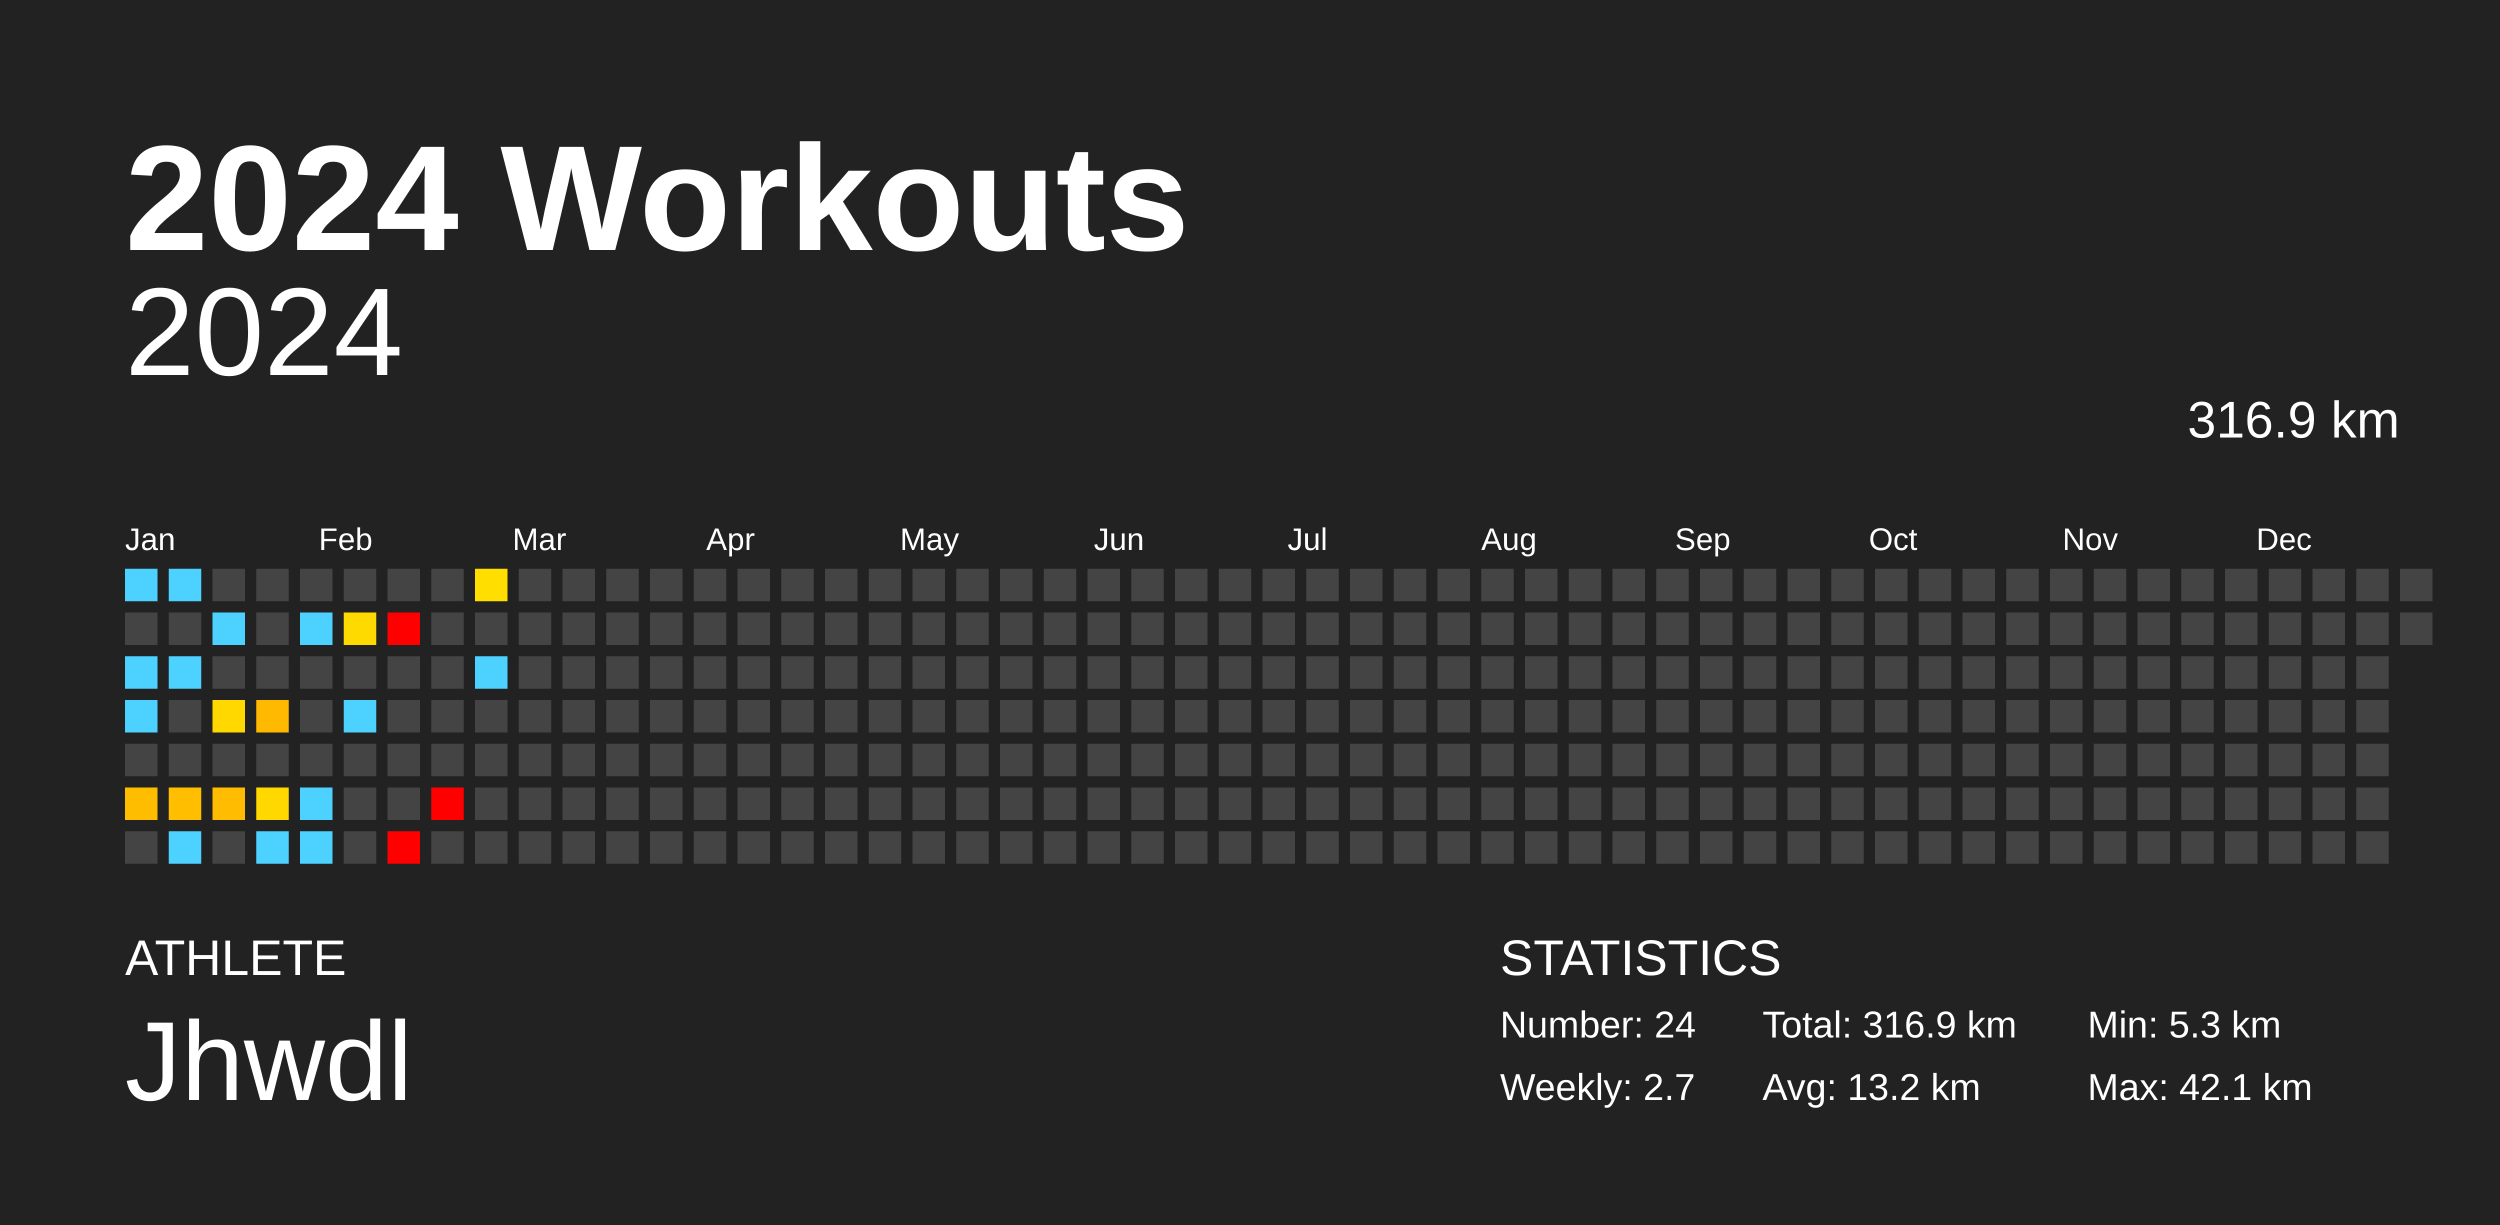
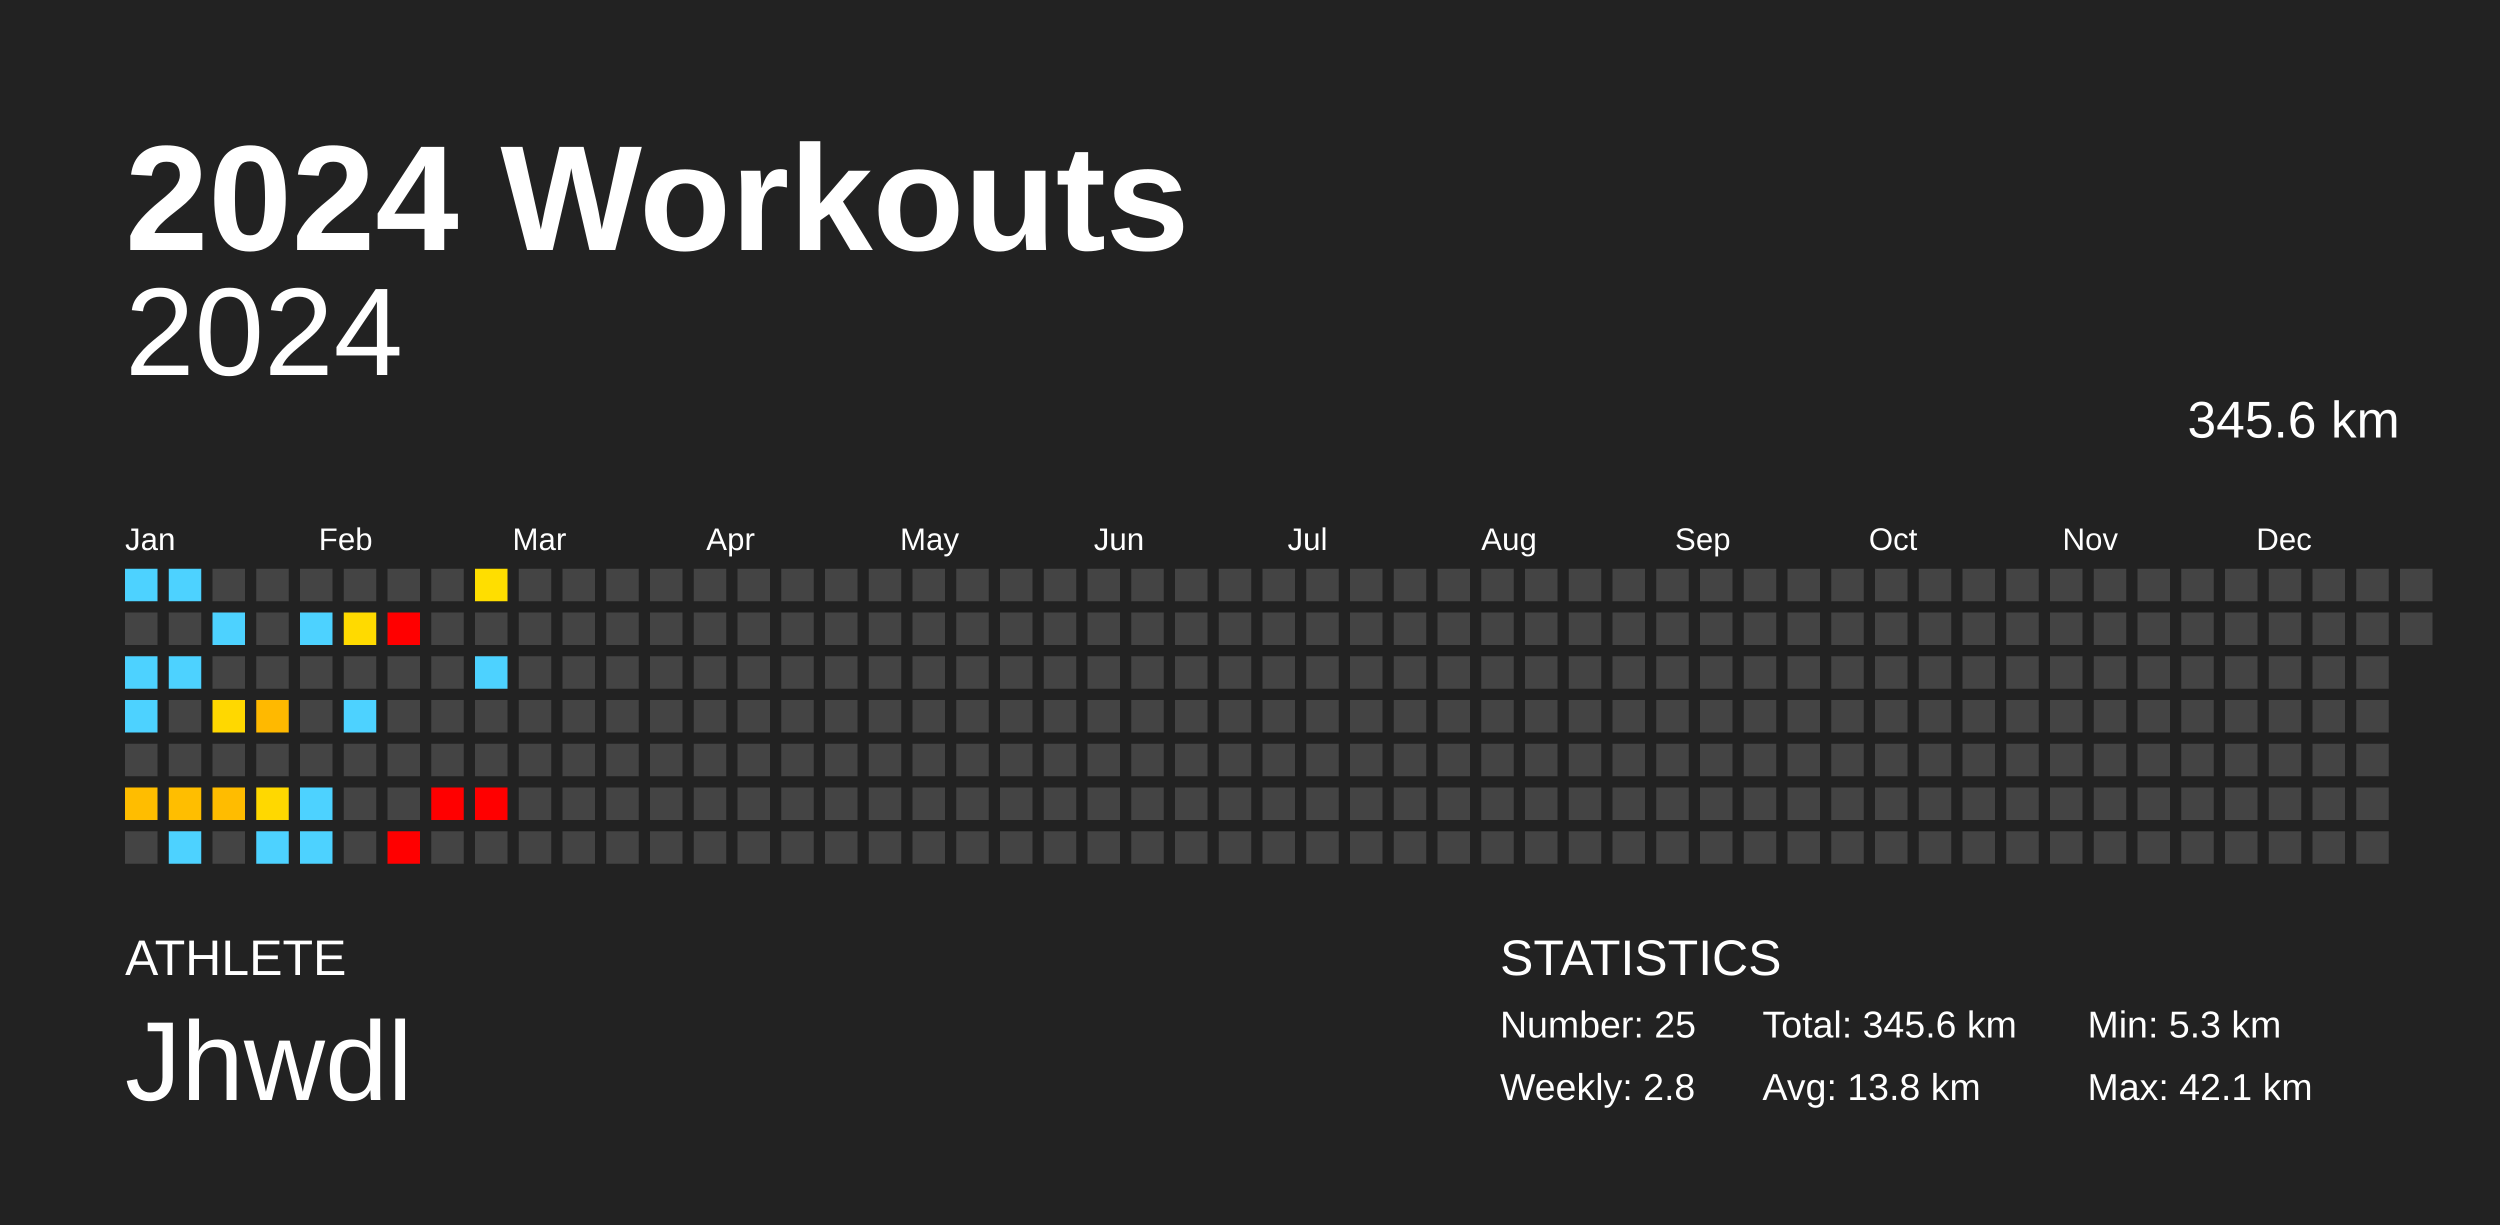
<svg xmlns="http://www.w3.org/2000/svg" baseProfile="full" height="98mm" version="1.1" viewBox="0,0,200,98" width="200mm">
  <defs />
  <rect fill="#222222" height="98" width="200" x="0" y="0" />
  <text fill="#FFFFFF" style="font-size:12px; font-family:Arial; font-weight:bold;" x="10" y="20">2024 Workouts</text>
  <text fill="#FFFFFF" style="font-size:4px; font-family:Arial" x="10" y="78">ATHLETE</text>
  <text fill="#FFFFFF" style="font-size:9px; font-family:Arial" x="10" y="88">Jhwdl</text>
  <text fill="#FFFFFF" style="font-size:4px; font-family:Arial" x="120" y="78">STATISTICS</text>
-   <text fill="#FFFFFF" style="font-size:3px; font-family:Arial" x="120" y="83">Number: 24</text>
-   <text fill="#FFFFFF" style="font-size:3px; font-family:Arial" x="120" y="88">Weekly: 2.7</text>
-   <text fill="#FFFFFF" style="font-size:3px; font-family:Arial" x="141" y="83">Total: 316.9 km</text>
-   <text fill="#FFFFFF" style="font-size:3px; font-family:Arial" x="141" y="88">Avg: 13.2 km</text>
+   <text fill="#FFFFFF" style="font-size:3px; font-family:Arial" x="120" y="83">Number: 25</text>
+   <text fill="#FFFFFF" style="font-size:3px; font-family:Arial" x="120" y="88">Weekly: 2.8</text>
+   <text fill="#FFFFFF" style="font-size:3px; font-family:Arial" x="141" y="83">Total: 345.6 km</text>
+   <text fill="#FFFFFF" style="font-size:3px; font-family:Arial" x="141" y="88">Avg: 13.8 km</text>
  <text fill="#FFFFFF" style="font-size:3px; font-family:Arial" x="167" y="83">Min: 5.3 km</text>
  <text fill="#FFFFFF" style="font-size:3px; font-family:Arial" x="167" y="88">Max: 42.1 km</text>
  <text alignment-baseline="hanging" fill="#FFFFFF" style="font-size:10.0px; font-family:Arial;" x="10" y="30">2024</text>
-   <text alignment-baseline="hanging" fill="#FFFFFF" style="font-size:4.125px; font-family:Arial;" x="175" y="35">316.9 km</text>
+   <text alignment-baseline="hanging" fill="#FFFFFF" style="font-size:4.125px; font-family:Arial;" x="175" y="35">345.6 km</text>
  <text fill="#FFFFFF" style="font-size:2.5px; font-family:Arial" x="10.0" y="44">Jan</text>
  <text fill="#FFFFFF" style="font-size:2.5px; font-family:Arial" x="25.5" y="44">Feb</text>
  <text fill="#FFFFFF" style="font-size:2.5px; font-family:Arial" x="41.0" y="44">Mar</text>
  <text fill="#FFFFFF" style="font-size:2.5px; font-family:Arial" x="56.5" y="44">Apr</text>
  <text fill="#FFFFFF" style="font-size:2.5px; font-family:Arial" x="72.0" y="44">May</text>
  <text fill="#FFFFFF" style="font-size:2.5px; font-family:Arial" x="87.5" y="44">Jun</text>
  <text fill="#FFFFFF" style="font-size:2.5px; font-family:Arial" x="103.0" y="44">Jul</text>
  <text fill="#FFFFFF" style="font-size:2.5px; font-family:Arial" x="118.5" y="44">Aug</text>
  <text fill="#FFFFFF" style="font-size:2.5px; font-family:Arial" x="134.0" y="44">Sep</text>
  <text fill="#FFFFFF" style="font-size:2.5px; font-family:Arial" x="149.5" y="44">Oct</text>
  <text fill="#FFFFFF" style="font-size:2.5px; font-family:Arial" x="165.0" y="44">Nov</text>
  <text fill="#FFFFFF" style="font-size:2.5px; font-family:Arial" x="180.5" y="44">Dec</text>
  <rect fill="#4dd2ff" height="2.6" width="2.6" x="10.0" y="45.5" />
  <rect fill="#444444" height="2.6" width="2.6" x="10.0" y="49.0" />
  <rect fill="#4dd2ff" height="2.6" width="2.6" x="10.0" y="52.5" />
  <rect fill="#4dd2ff" height="2.6" width="2.6" x="10.0" y="56.0" />
  <rect fill="#444444" height="2.6" width="2.6" x="10.0" y="59.5" />
  <rect fill="#ffbd00" height="2.6" width="2.6" x="10.0" y="63.0" />
  <rect fill="#444444" height="2.6" width="2.6" x="10.0" y="66.5" />
  <rect fill="#4dd2ff" height="2.6" width="2.6" x="13.5" y="45.5" />
  <rect fill="#444444" height="2.6" width="2.6" x="13.5" y="49.0" />
  <rect fill="#4dd2ff" height="2.6" width="2.6" x="13.5" y="52.5" />
  <rect fill="#444444" height="2.6" width="2.6" x="13.5" y="56.0" />
  <rect fill="#444444" height="2.6" width="2.6" x="13.5" y="59.5" />
  <rect fill="#ffbe00" height="2.6" width="2.6" x="13.5" y="63.0" />
  <rect fill="#4dd2ff" height="2.6" width="2.6" x="13.5" y="66.5" />
  <rect fill="#444444" height="2.6" width="2.6" x="17.0" y="45.5" />
  <rect fill="#4dd2ff" height="2.6" width="2.6" x="17.0" y="49.0" />
  <rect fill="#444444" height="2.6" width="2.6" x="17.0" y="52.5" />
  <rect fill="#ffd800" height="2.6" width="2.6" x="17.0" y="56.0" />
  <rect fill="#444444" height="2.6" width="2.6" x="17.0" y="59.5" />
  <rect fill="#ffbc00" height="2.6" width="2.6" x="17.0" y="63.0" />
  <rect fill="#444444" height="2.6" width="2.6" x="17.0" y="66.5" />
  <rect fill="#444444" height="2.6" width="2.6" x="20.5" y="45.5" />
  <rect fill="#444444" height="2.6" width="2.6" x="20.5" y="49.0" />
  <rect fill="#444444" height="2.6" width="2.6" x="20.5" y="52.5" />
  <rect fill="#ffb900" height="2.6" width="2.6" x="20.5" y="56.0" />
  <rect fill="#444444" height="2.6" width="2.6" x="20.5" y="59.5" />
  <rect fill="#ffd800" height="2.6" width="2.6" x="20.5" y="63.0" />
  <rect fill="#4dd2ff" height="2.6" width="2.6" x="20.5" y="66.5" />
  <rect fill="#444444" height="2.6" width="2.6" x="24.0" y="45.5" />
  <rect fill="#4dd2ff" height="2.6" width="2.6" x="24.0" y="49.0" />
  <rect fill="#444444" height="2.6" width="2.6" x="24.0" y="52.5" />
  <rect fill="#444444" height="2.6" width="2.6" x="24.0" y="56.0" />
  <rect fill="#444444" height="2.6" width="2.6" x="24.0" y="59.5" />
  <rect fill="#4dd2ff" height="2.6" width="2.6" x="24.0" y="63.0" />
  <rect fill="#4dd2ff" height="2.6" width="2.6" x="24.0" y="66.5" />
  <rect fill="#444444" height="2.6" width="2.6" x="27.5" y="45.5" />
  <rect fill="#ffda00" height="2.6" width="2.6" x="27.5" y="49.0" />
  <rect fill="#444444" height="2.6" width="2.6" x="27.5" y="52.5" />
  <rect fill="#4dd2ff" height="2.6" width="2.6" x="27.5" y="56.0" />
  <rect fill="#444444" height="2.6" width="2.6" x="27.5" y="59.5" />
  <rect fill="#444444" height="2.6" width="2.6" x="27.5" y="63.0" />
  <rect fill="#444444" height="2.6" width="2.6" x="27.5" y="66.5" />
  <rect fill="#444444" height="2.6" width="2.6" x="31.0" y="45.5" />
  <rect fill="red" height="2.6" width="2.6" x="31.0" y="49.0" />
  <rect fill="#444444" height="2.6" width="2.6" x="31.0" y="52.5" />
  <rect fill="#444444" height="2.6" width="2.6" x="31.0" y="56.0" />
  <rect fill="#444444" height="2.6" width="2.6" x="31.0" y="59.5" />
  <rect fill="#444444" height="2.6" width="2.6" x="31.0" y="63.0" />
  <rect fill="red" height="2.6" width="2.6" x="31.0" y="66.5" />
  <rect fill="#444444" height="2.6" width="2.6" x="34.5" y="45.5" />
  <rect fill="#444444" height="2.6" width="2.6" x="34.5" y="49.0" />
  <rect fill="#444444" height="2.6" width="2.6" x="34.5" y="52.5" />
  <rect fill="#444444" height="2.6" width="2.6" x="34.5" y="56.0" />
  <rect fill="#444444" height="2.6" width="2.6" x="34.5" y="59.5" />
  <rect fill="red" height="2.6" width="2.6" x="34.5" y="63.0" />
  <rect fill="#444444" height="2.6" width="2.6" x="34.5" y="66.5" />
  <rect fill="#ffde00" height="2.6" width="2.6" x="38.0" y="45.5" />
  <rect fill="#444444" height="2.6" width="2.6" x="38.0" y="49.0" />
  <rect fill="#4dd2ff" height="2.6" width="2.6" x="38.0" y="52.5" />
  <rect fill="#444444" height="2.6" width="2.6" x="38.0" y="56.0" />
  <rect fill="#444444" height="2.6" width="2.6" x="38.0" y="59.5" />
-   <rect fill="#444444" height="2.6" width="2.6" x="38.0" y="63.0" />
+   <rect fill="red" height="2.6" width="2.6" x="38.0" y="63.0" />
  <rect fill="#444444" height="2.6" width="2.6" x="38.0" y="66.5" />
  <rect fill="#444444" height="2.6" width="2.6" x="41.5" y="45.5" />
  <rect fill="#444444" height="2.6" width="2.6" x="41.5" y="49.0" />
  <rect fill="#444444" height="2.6" width="2.6" x="41.5" y="52.5" />
  <rect fill="#444444" height="2.6" width="2.6" x="41.5" y="56.0" />
  <rect fill="#444444" height="2.6" width="2.6" x="41.5" y="59.5" />
  <rect fill="#444444" height="2.6" width="2.6" x="41.5" y="63.0" />
  <rect fill="#444444" height="2.6" width="2.6" x="41.5" y="66.5" />
  <rect fill="#444444" height="2.6" width="2.6" x="45.0" y="45.5" />
  <rect fill="#444444" height="2.6" width="2.6" x="45.0" y="49.0" />
  <rect fill="#444444" height="2.6" width="2.6" x="45.0" y="52.5" />
  <rect fill="#444444" height="2.6" width="2.6" x="45.0" y="56.0" />
  <rect fill="#444444" height="2.6" width="2.6" x="45.0" y="59.5" />
  <rect fill="#444444" height="2.6" width="2.6" x="45.0" y="63.0" />
  <rect fill="#444444" height="2.6" width="2.6" x="45.0" y="66.5" />
  <rect fill="#444444" height="2.6" width="2.6" x="48.5" y="45.5" />
  <rect fill="#444444" height="2.6" width="2.6" x="48.5" y="49.0" />
  <rect fill="#444444" height="2.6" width="2.6" x="48.5" y="52.5" />
  <rect fill="#444444" height="2.6" width="2.6" x="48.5" y="56.0" />
  <rect fill="#444444" height="2.6" width="2.6" x="48.5" y="59.5" />
  <rect fill="#444444" height="2.6" width="2.6" x="48.5" y="63.0" />
  <rect fill="#444444" height="2.6" width="2.6" x="48.5" y="66.5" />
  <rect fill="#444444" height="2.6" width="2.6" x="52.0" y="45.5" />
  <rect fill="#444444" height="2.6" width="2.6" x="52.0" y="49.0" />
  <rect fill="#444444" height="2.6" width="2.6" x="52.0" y="52.5" />
  <rect fill="#444444" height="2.6" width="2.6" x="52.0" y="56.0" />
  <rect fill="#444444" height="2.6" width="2.6" x="52.0" y="59.5" />
  <rect fill="#444444" height="2.6" width="2.6" x="52.0" y="63.0" />
  <rect fill="#444444" height="2.6" width="2.6" x="52.0" y="66.5" />
  <rect fill="#444444" height="2.6" width="2.6" x="55.5" y="45.5" />
  <rect fill="#444444" height="2.6" width="2.6" x="55.5" y="49.0" />
  <rect fill="#444444" height="2.6" width="2.6" x="55.5" y="52.5" />
  <rect fill="#444444" height="2.6" width="2.6" x="55.5" y="56.0" />
  <rect fill="#444444" height="2.6" width="2.6" x="55.5" y="59.5" />
  <rect fill="#444444" height="2.6" width="2.6" x="55.5" y="63.0" />
  <rect fill="#444444" height="2.6" width="2.6" x="55.5" y="66.5" />
  <rect fill="#444444" height="2.6" width="2.6" x="59.0" y="45.5" />
  <rect fill="#444444" height="2.6" width="2.6" x="59.0" y="49.0" />
  <rect fill="#444444" height="2.6" width="2.6" x="59.0" y="52.5" />
  <rect fill="#444444" height="2.6" width="2.6" x="59.0" y="56.0" />
  <rect fill="#444444" height="2.6" width="2.6" x="59.0" y="59.5" />
  <rect fill="#444444" height="2.6" width="2.6" x="59.0" y="63.0" />
  <rect fill="#444444" height="2.6" width="2.6" x="59.0" y="66.5" />
  <rect fill="#444444" height="2.6" width="2.6" x="62.5" y="45.5" />
  <rect fill="#444444" height="2.6" width="2.6" x="62.5" y="49.0" />
  <rect fill="#444444" height="2.6" width="2.6" x="62.5" y="52.5" />
  <rect fill="#444444" height="2.6" width="2.6" x="62.5" y="56.0" />
  <rect fill="#444444" height="2.6" width="2.6" x="62.5" y="59.5" />
  <rect fill="#444444" height="2.6" width="2.6" x="62.5" y="63.0" />
  <rect fill="#444444" height="2.6" width="2.6" x="62.5" y="66.5" />
  <rect fill="#444444" height="2.6" width="2.6" x="66.0" y="45.5" />
  <rect fill="#444444" height="2.6" width="2.6" x="66.0" y="49.0" />
  <rect fill="#444444" height="2.6" width="2.6" x="66.0" y="52.5" />
  <rect fill="#444444" height="2.6" width="2.6" x="66.0" y="56.0" />
  <rect fill="#444444" height="2.6" width="2.6" x="66.0" y="59.5" />
  <rect fill="#444444" height="2.6" width="2.6" x="66.0" y="63.0" />
  <rect fill="#444444" height="2.6" width="2.6" x="66.0" y="66.5" />
  <rect fill="#444444" height="2.6" width="2.6" x="69.5" y="45.5" />
  <rect fill="#444444" height="2.6" width="2.6" x="69.5" y="49.0" />
  <rect fill="#444444" height="2.6" width="2.6" x="69.5" y="52.5" />
  <rect fill="#444444" height="2.6" width="2.6" x="69.5" y="56.0" />
  <rect fill="#444444" height="2.6" width="2.6" x="69.5" y="59.5" />
  <rect fill="#444444" height="2.6" width="2.6" x="69.5" y="63.0" />
  <rect fill="#444444" height="2.6" width="2.6" x="69.5" y="66.5" />
  <rect fill="#444444" height="2.6" width="2.6" x="73.0" y="45.5" />
  <rect fill="#444444" height="2.6" width="2.6" x="73.0" y="49.0" />
  <rect fill="#444444" height="2.6" width="2.6" x="73.0" y="52.5" />
  <rect fill="#444444" height="2.6" width="2.6" x="73.0" y="56.0" />
  <rect fill="#444444" height="2.6" width="2.6" x="73.0" y="59.5" />
  <rect fill="#444444" height="2.6" width="2.6" x="73.0" y="63.0" />
  <rect fill="#444444" height="2.6" width="2.6" x="73.0" y="66.5" />
  <rect fill="#444444" height="2.6" width="2.6" x="76.5" y="45.5" />
  <rect fill="#444444" height="2.6" width="2.6" x="76.5" y="49.0" />
  <rect fill="#444444" height="2.6" width="2.6" x="76.5" y="52.5" />
  <rect fill="#444444" height="2.6" width="2.6" x="76.5" y="56.0" />
  <rect fill="#444444" height="2.6" width="2.6" x="76.5" y="59.5" />
  <rect fill="#444444" height="2.6" width="2.6" x="76.5" y="63.0" />
  <rect fill="#444444" height="2.6" width="2.6" x="76.5" y="66.5" />
  <rect fill="#444444" height="2.6" width="2.6" x="80.0" y="45.5" />
  <rect fill="#444444" height="2.6" width="2.6" x="80.0" y="49.0" />
  <rect fill="#444444" height="2.6" width="2.6" x="80.0" y="52.5" />
  <rect fill="#444444" height="2.6" width="2.6" x="80.0" y="56.0" />
  <rect fill="#444444" height="2.6" width="2.6" x="80.0" y="59.5" />
  <rect fill="#444444" height="2.6" width="2.6" x="80.0" y="63.0" />
  <rect fill="#444444" height="2.6" width="2.6" x="80.0" y="66.5" />
  <rect fill="#444444" height="2.6" width="2.6" x="83.5" y="45.5" />
  <rect fill="#444444" height="2.6" width="2.6" x="83.5" y="49.0" />
  <rect fill="#444444" height="2.6" width="2.6" x="83.5" y="52.5" />
  <rect fill="#444444" height="2.6" width="2.6" x="83.5" y="56.0" />
  <rect fill="#444444" height="2.6" width="2.6" x="83.5" y="59.5" />
  <rect fill="#444444" height="2.6" width="2.6" x="83.5" y="63.0" />
  <rect fill="#444444" height="2.6" width="2.6" x="83.5" y="66.5" />
  <rect fill="#444444" height="2.6" width="2.6" x="87.0" y="45.5" />
  <rect fill="#444444" height="2.6" width="2.6" x="87.0" y="49.0" />
  <rect fill="#444444" height="2.6" width="2.6" x="87.0" y="52.5" />
  <rect fill="#444444" height="2.6" width="2.6" x="87.0" y="56.0" />
  <rect fill="#444444" height="2.6" width="2.6" x="87.0" y="59.5" />
  <rect fill="#444444" height="2.6" width="2.6" x="87.0" y="63.0" />
  <rect fill="#444444" height="2.6" width="2.6" x="87.0" y="66.5" />
  <rect fill="#444444" height="2.6" width="2.6" x="90.5" y="45.5" />
  <rect fill="#444444" height="2.6" width="2.6" x="90.5" y="49.0" />
  <rect fill="#444444" height="2.6" width="2.6" x="90.5" y="52.5" />
  <rect fill="#444444" height="2.6" width="2.6" x="90.5" y="56.0" />
  <rect fill="#444444" height="2.6" width="2.6" x="90.5" y="59.5" />
  <rect fill="#444444" height="2.6" width="2.6" x="90.5" y="63.0" />
  <rect fill="#444444" height="2.6" width="2.6" x="90.5" y="66.5" />
  <rect fill="#444444" height="2.6" width="2.6" x="94.0" y="45.5" />
  <rect fill="#444444" height="2.6" width="2.6" x="94.0" y="49.0" />
  <rect fill="#444444" height="2.6" width="2.6" x="94.0" y="52.5" />
  <rect fill="#444444" height="2.6" width="2.6" x="94.0" y="56.0" />
  <rect fill="#444444" height="2.6" width="2.6" x="94.0" y="59.5" />
  <rect fill="#444444" height="2.6" width="2.6" x="94.0" y="63.0" />
  <rect fill="#444444" height="2.6" width="2.6" x="94.0" y="66.5" />
  <rect fill="#444444" height="2.6" width="2.6" x="97.5" y="45.5" />
  <rect fill="#444444" height="2.6" width="2.6" x="97.5" y="49.0" />
  <rect fill="#444444" height="2.6" width="2.6" x="97.5" y="52.5" />
  <rect fill="#444444" height="2.6" width="2.6" x="97.5" y="56.0" />
  <rect fill="#444444" height="2.6" width="2.6" x="97.5" y="59.5" />
  <rect fill="#444444" height="2.6" width="2.6" x="97.5" y="63.0" />
  <rect fill="#444444" height="2.6" width="2.6" x="97.5" y="66.5" />
  <rect fill="#444444" height="2.6" width="2.6" x="101.0" y="45.5" />
  <rect fill="#444444" height="2.6" width="2.6" x="101.0" y="49.0" />
  <rect fill="#444444" height="2.6" width="2.6" x="101.0" y="52.5" />
  <rect fill="#444444" height="2.6" width="2.6" x="101.0" y="56.0" />
  <rect fill="#444444" height="2.6" width="2.6" x="101.0" y="59.5" />
  <rect fill="#444444" height="2.6" width="2.6" x="101.0" y="63.0" />
  <rect fill="#444444" height="2.6" width="2.6" x="101.0" y="66.5" />
  <rect fill="#444444" height="2.6" width="2.6" x="104.5" y="45.5" />
  <rect fill="#444444" height="2.6" width="2.6" x="104.5" y="49.0" />
  <rect fill="#444444" height="2.6" width="2.6" x="104.5" y="52.5" />
  <rect fill="#444444" height="2.6" width="2.6" x="104.5" y="56.0" />
  <rect fill="#444444" height="2.6" width="2.6" x="104.5" y="59.5" />
  <rect fill="#444444" height="2.6" width="2.6" x="104.5" y="63.0" />
  <rect fill="#444444" height="2.6" width="2.6" x="104.5" y="66.5" />
  <rect fill="#444444" height="2.6" width="2.6" x="108.0" y="45.5" />
  <rect fill="#444444" height="2.6" width="2.6" x="108.0" y="49.0" />
  <rect fill="#444444" height="2.6" width="2.6" x="108.0" y="52.5" />
  <rect fill="#444444" height="2.6" width="2.6" x="108.0" y="56.0" />
  <rect fill="#444444" height="2.6" width="2.6" x="108.0" y="59.5" />
  <rect fill="#444444" height="2.6" width="2.6" x="108.0" y="63.0" />
  <rect fill="#444444" height="2.6" width="2.6" x="108.0" y="66.5" />
  <rect fill="#444444" height="2.6" width="2.6" x="111.5" y="45.5" />
  <rect fill="#444444" height="2.6" width="2.6" x="111.5" y="49.0" />
  <rect fill="#444444" height="2.6" width="2.6" x="111.5" y="52.5" />
  <rect fill="#444444" height="2.6" width="2.6" x="111.5" y="56.0" />
  <rect fill="#444444" height="2.6" width="2.6" x="111.5" y="59.5" />
  <rect fill="#444444" height="2.6" width="2.6" x="111.5" y="63.0" />
  <rect fill="#444444" height="2.6" width="2.6" x="111.5" y="66.5" />
  <rect fill="#444444" height="2.6" width="2.6" x="115.0" y="45.5" />
  <rect fill="#444444" height="2.6" width="2.6" x="115.0" y="49.0" />
  <rect fill="#444444" height="2.6" width="2.6" x="115.0" y="52.5" />
  <rect fill="#444444" height="2.6" width="2.6" x="115.0" y="56.0" />
  <rect fill="#444444" height="2.6" width="2.6" x="115.0" y="59.5" />
  <rect fill="#444444" height="2.6" width="2.6" x="115.0" y="63.0" />
  <rect fill="#444444" height="2.6" width="2.6" x="115.0" y="66.5" />
  <rect fill="#444444" height="2.6" width="2.6" x="118.5" y="45.5" />
  <rect fill="#444444" height="2.6" width="2.6" x="118.5" y="49.0" />
  <rect fill="#444444" height="2.6" width="2.6" x="118.5" y="52.5" />
  <rect fill="#444444" height="2.6" width="2.6" x="118.5" y="56.0" />
  <rect fill="#444444" height="2.6" width="2.6" x="118.5" y="59.5" />
  <rect fill="#444444" height="2.6" width="2.6" x="118.5" y="63.0" />
  <rect fill="#444444" height="2.6" width="2.6" x="118.5" y="66.5" />
  <rect fill="#444444" height="2.6" width="2.6" x="122.0" y="45.5" />
  <rect fill="#444444" height="2.6" width="2.6" x="122.0" y="49.0" />
  <rect fill="#444444" height="2.6" width="2.6" x="122.0" y="52.5" />
  <rect fill="#444444" height="2.6" width="2.6" x="122.0" y="56.0" />
  <rect fill="#444444" height="2.6" width="2.6" x="122.0" y="59.5" />
  <rect fill="#444444" height="2.6" width="2.6" x="122.0" y="63.0" />
  <rect fill="#444444" height="2.6" width="2.6" x="122.0" y="66.5" />
  <rect fill="#444444" height="2.6" width="2.6" x="125.5" y="45.5" />
  <rect fill="#444444" height="2.6" width="2.6" x="125.5" y="49.0" />
  <rect fill="#444444" height="2.6" width="2.6" x="125.5" y="52.5" />
  <rect fill="#444444" height="2.6" width="2.6" x="125.5" y="56.0" />
  <rect fill="#444444" height="2.6" width="2.6" x="125.5" y="59.5" />
  <rect fill="#444444" height="2.6" width="2.6" x="125.5" y="63.0" />
  <rect fill="#444444" height="2.6" width="2.6" x="125.5" y="66.5" />
  <rect fill="#444444" height="2.6" width="2.6" x="129.0" y="45.5" />
  <rect fill="#444444" height="2.6" width="2.6" x="129.0" y="49.0" />
  <rect fill="#444444" height="2.6" width="2.6" x="129.0" y="52.5" />
  <rect fill="#444444" height="2.6" width="2.6" x="129.0" y="56.0" />
  <rect fill="#444444" height="2.6" width="2.6" x="129.0" y="59.5" />
  <rect fill="#444444" height="2.6" width="2.6" x="129.0" y="63.0" />
  <rect fill="#444444" height="2.6" width="2.6" x="129.0" y="66.5" />
  <rect fill="#444444" height="2.6" width="2.6" x="132.5" y="45.5" />
  <rect fill="#444444" height="2.6" width="2.6" x="132.5" y="49.0" />
  <rect fill="#444444" height="2.6" width="2.6" x="132.5" y="52.5" />
  <rect fill="#444444" height="2.6" width="2.6" x="132.5" y="56.0" />
  <rect fill="#444444" height="2.6" width="2.6" x="132.5" y="59.5" />
  <rect fill="#444444" height="2.6" width="2.6" x="132.5" y="63.0" />
  <rect fill="#444444" height="2.6" width="2.6" x="132.5" y="66.5" />
  <rect fill="#444444" height="2.6" width="2.6" x="136.0" y="45.5" />
  <rect fill="#444444" height="2.6" width="2.6" x="136.0" y="49.0" />
  <rect fill="#444444" height="2.6" width="2.6" x="136.0" y="52.5" />
  <rect fill="#444444" height="2.6" width="2.6" x="136.0" y="56.0" />
  <rect fill="#444444" height="2.6" width="2.6" x="136.0" y="59.5" />
  <rect fill="#444444" height="2.6" width="2.6" x="136.0" y="63.0" />
  <rect fill="#444444" height="2.6" width="2.6" x="136.0" y="66.5" />
  <rect fill="#444444" height="2.6" width="2.6" x="139.5" y="45.5" />
  <rect fill="#444444" height="2.6" width="2.6" x="139.5" y="49.0" />
  <rect fill="#444444" height="2.6" width="2.6" x="139.5" y="52.5" />
  <rect fill="#444444" height="2.6" width="2.6" x="139.5" y="56.0" />
  <rect fill="#444444" height="2.6" width="2.6" x="139.5" y="59.5" />
  <rect fill="#444444" height="2.6" width="2.6" x="139.5" y="63.0" />
  <rect fill="#444444" height="2.6" width="2.6" x="139.5" y="66.5" />
  <rect fill="#444444" height="2.6" width="2.6" x="143.0" y="45.5" />
  <rect fill="#444444" height="2.6" width="2.6" x="143.0" y="49.0" />
  <rect fill="#444444" height="2.6" width="2.6" x="143.0" y="52.5" />
  <rect fill="#444444" height="2.6" width="2.6" x="143.0" y="56.0" />
  <rect fill="#444444" height="2.6" width="2.6" x="143.0" y="59.5" />
  <rect fill="#444444" height="2.6" width="2.6" x="143.0" y="63.0" />
  <rect fill="#444444" height="2.6" width="2.6" x="143.0" y="66.5" />
  <rect fill="#444444" height="2.6" width="2.6" x="146.5" y="45.5" />
  <rect fill="#444444" height="2.6" width="2.6" x="146.5" y="49.0" />
  <rect fill="#444444" height="2.6" width="2.6" x="146.5" y="52.5" />
  <rect fill="#444444" height="2.6" width="2.6" x="146.5" y="56.0" />
  <rect fill="#444444" height="2.6" width="2.6" x="146.5" y="59.5" />
  <rect fill="#444444" height="2.6" width="2.6" x="146.5" y="63.0" />
  <rect fill="#444444" height="2.6" width="2.6" x="146.5" y="66.5" />
  <rect fill="#444444" height="2.6" width="2.6" x="150.0" y="45.5" />
  <rect fill="#444444" height="2.6" width="2.6" x="150.0" y="49.0" />
  <rect fill="#444444" height="2.6" width="2.6" x="150.0" y="52.5" />
  <rect fill="#444444" height="2.6" width="2.6" x="150.0" y="56.0" />
  <rect fill="#444444" height="2.6" width="2.6" x="150.0" y="59.5" />
  <rect fill="#444444" height="2.6" width="2.6" x="150.0" y="63.0" />
  <rect fill="#444444" height="2.6" width="2.6" x="150.0" y="66.5" />
  <rect fill="#444444" height="2.6" width="2.6" x="153.5" y="45.5" />
  <rect fill="#444444" height="2.6" width="2.6" x="153.5" y="49.0" />
  <rect fill="#444444" height="2.6" width="2.6" x="153.5" y="52.5" />
  <rect fill="#444444" height="2.6" width="2.6" x="153.5" y="56.0" />
  <rect fill="#444444" height="2.6" width="2.6" x="153.5" y="59.5" />
  <rect fill="#444444" height="2.6" width="2.6" x="153.5" y="63.0" />
  <rect fill="#444444" height="2.6" width="2.6" x="153.5" y="66.5" />
  <rect fill="#444444" height="2.6" width="2.6" x="157.0" y="45.5" />
  <rect fill="#444444" height="2.6" width="2.6" x="157.0" y="49.0" />
  <rect fill="#444444" height="2.6" width="2.6" x="157.0" y="52.5" />
  <rect fill="#444444" height="2.6" width="2.6" x="157.0" y="56.0" />
  <rect fill="#444444" height="2.6" width="2.6" x="157.0" y="59.5" />
  <rect fill="#444444" height="2.6" width="2.6" x="157.0" y="63.0" />
  <rect fill="#444444" height="2.6" width="2.6" x="157.0" y="66.5" />
  <rect fill="#444444" height="2.6" width="2.6" x="160.5" y="45.5" />
  <rect fill="#444444" height="2.6" width="2.6" x="160.5" y="49.0" />
  <rect fill="#444444" height="2.6" width="2.6" x="160.5" y="52.5" />
  <rect fill="#444444" height="2.6" width="2.6" x="160.5" y="56.0" />
  <rect fill="#444444" height="2.6" width="2.6" x="160.5" y="59.5" />
  <rect fill="#444444" height="2.6" width="2.6" x="160.5" y="63.0" />
  <rect fill="#444444" height="2.6" width="2.6" x="160.5" y="66.5" />
  <rect fill="#444444" height="2.6" width="2.6" x="164.0" y="45.5" />
  <rect fill="#444444" height="2.6" width="2.6" x="164.0" y="49.0" />
  <rect fill="#444444" height="2.6" width="2.6" x="164.0" y="52.5" />
  <rect fill="#444444" height="2.6" width="2.6" x="164.0" y="56.0" />
  <rect fill="#444444" height="2.6" width="2.6" x="164.0" y="59.5" />
  <rect fill="#444444" height="2.6" width="2.6" x="164.0" y="63.0" />
  <rect fill="#444444" height="2.6" width="2.6" x="164.0" y="66.5" />
  <rect fill="#444444" height="2.6" width="2.6" x="167.5" y="45.5" />
  <rect fill="#444444" height="2.6" width="2.6" x="167.5" y="49.0" />
  <rect fill="#444444" height="2.6" width="2.6" x="167.5" y="52.5" />
  <rect fill="#444444" height="2.6" width="2.6" x="167.5" y="56.0" />
  <rect fill="#444444" height="2.6" width="2.6" x="167.5" y="59.5" />
  <rect fill="#444444" height="2.6" width="2.6" x="167.5" y="63.0" />
  <rect fill="#444444" height="2.6" width="2.6" x="167.5" y="66.5" />
  <rect fill="#444444" height="2.6" width="2.6" x="171.0" y="45.5" />
  <rect fill="#444444" height="2.6" width="2.6" x="171.0" y="49.0" />
  <rect fill="#444444" height="2.6" width="2.6" x="171.0" y="52.5" />
  <rect fill="#444444" height="2.6" width="2.6" x="171.0" y="56.0" />
  <rect fill="#444444" height="2.6" width="2.6" x="171.0" y="59.5" />
  <rect fill="#444444" height="2.6" width="2.6" x="171.0" y="63.0" />
  <rect fill="#444444" height="2.6" width="2.6" x="171.0" y="66.5" />
  <rect fill="#444444" height="2.6" width="2.6" x="174.5" y="45.5" />
  <rect fill="#444444" height="2.6" width="2.6" x="174.5" y="49.0" />
  <rect fill="#444444" height="2.6" width="2.6" x="174.5" y="52.5" />
  <rect fill="#444444" height="2.6" width="2.6" x="174.5" y="56.0" />
  <rect fill="#444444" height="2.6" width="2.6" x="174.5" y="59.5" />
  <rect fill="#444444" height="2.6" width="2.6" x="174.5" y="63.0" />
  <rect fill="#444444" height="2.6" width="2.6" x="174.5" y="66.5" />
  <rect fill="#444444" height="2.6" width="2.6" x="178.0" y="45.5" />
  <rect fill="#444444" height="2.6" width="2.6" x="178.0" y="49.0" />
  <rect fill="#444444" height="2.6" width="2.6" x="178.0" y="52.5" />
  <rect fill="#444444" height="2.6" width="2.6" x="178.0" y="56.0" />
  <rect fill="#444444" height="2.6" width="2.6" x="178.0" y="59.5" />
  <rect fill="#444444" height="2.6" width="2.6" x="178.0" y="63.0" />
  <rect fill="#444444" height="2.6" width="2.6" x="178.0" y="66.5" />
  <rect fill="#444444" height="2.6" width="2.6" x="181.5" y="45.5" />
  <rect fill="#444444" height="2.6" width="2.6" x="181.5" y="49.0" />
  <rect fill="#444444" height="2.6" width="2.6" x="181.5" y="52.5" />
  <rect fill="#444444" height="2.6" width="2.6" x="181.5" y="56.0" />
  <rect fill="#444444" height="2.6" width="2.6" x="181.5" y="59.5" />
  <rect fill="#444444" height="2.6" width="2.6" x="181.5" y="63.0" />
  <rect fill="#444444" height="2.6" width="2.6" x="181.5" y="66.5" />
  <rect fill="#444444" height="2.6" width="2.6" x="185.0" y="45.5" />
  <rect fill="#444444" height="2.6" width="2.6" x="185.0" y="49.0" />
  <rect fill="#444444" height="2.6" width="2.6" x="185.0" y="52.5" />
  <rect fill="#444444" height="2.6" width="2.6" x="185.0" y="56.0" />
  <rect fill="#444444" height="2.6" width="2.6" x="185.0" y="59.5" />
  <rect fill="#444444" height="2.6" width="2.6" x="185.0" y="63.0" />
  <rect fill="#444444" height="2.6" width="2.6" x="185.0" y="66.5" />
  <rect fill="#444444" height="2.6" width="2.6" x="188.5" y="45.5" />
  <rect fill="#444444" height="2.6" width="2.6" x="188.5" y="49.0" />
  <rect fill="#444444" height="2.6" width="2.6" x="188.5" y="52.5" />
  <rect fill="#444444" height="2.6" width="2.6" x="188.5" y="56.0" />
  <rect fill="#444444" height="2.6" width="2.6" x="188.5" y="59.5" />
  <rect fill="#444444" height="2.6" width="2.6" x="188.5" y="63.0" />
  <rect fill="#444444" height="2.6" width="2.6" x="188.5" y="66.5" />
  <rect fill="#444444" height="2.6" width="2.6" x="192.0" y="45.5" />
  <rect fill="#444444" height="2.6" width="2.6" x="192.0" y="49.0" />
</svg>
